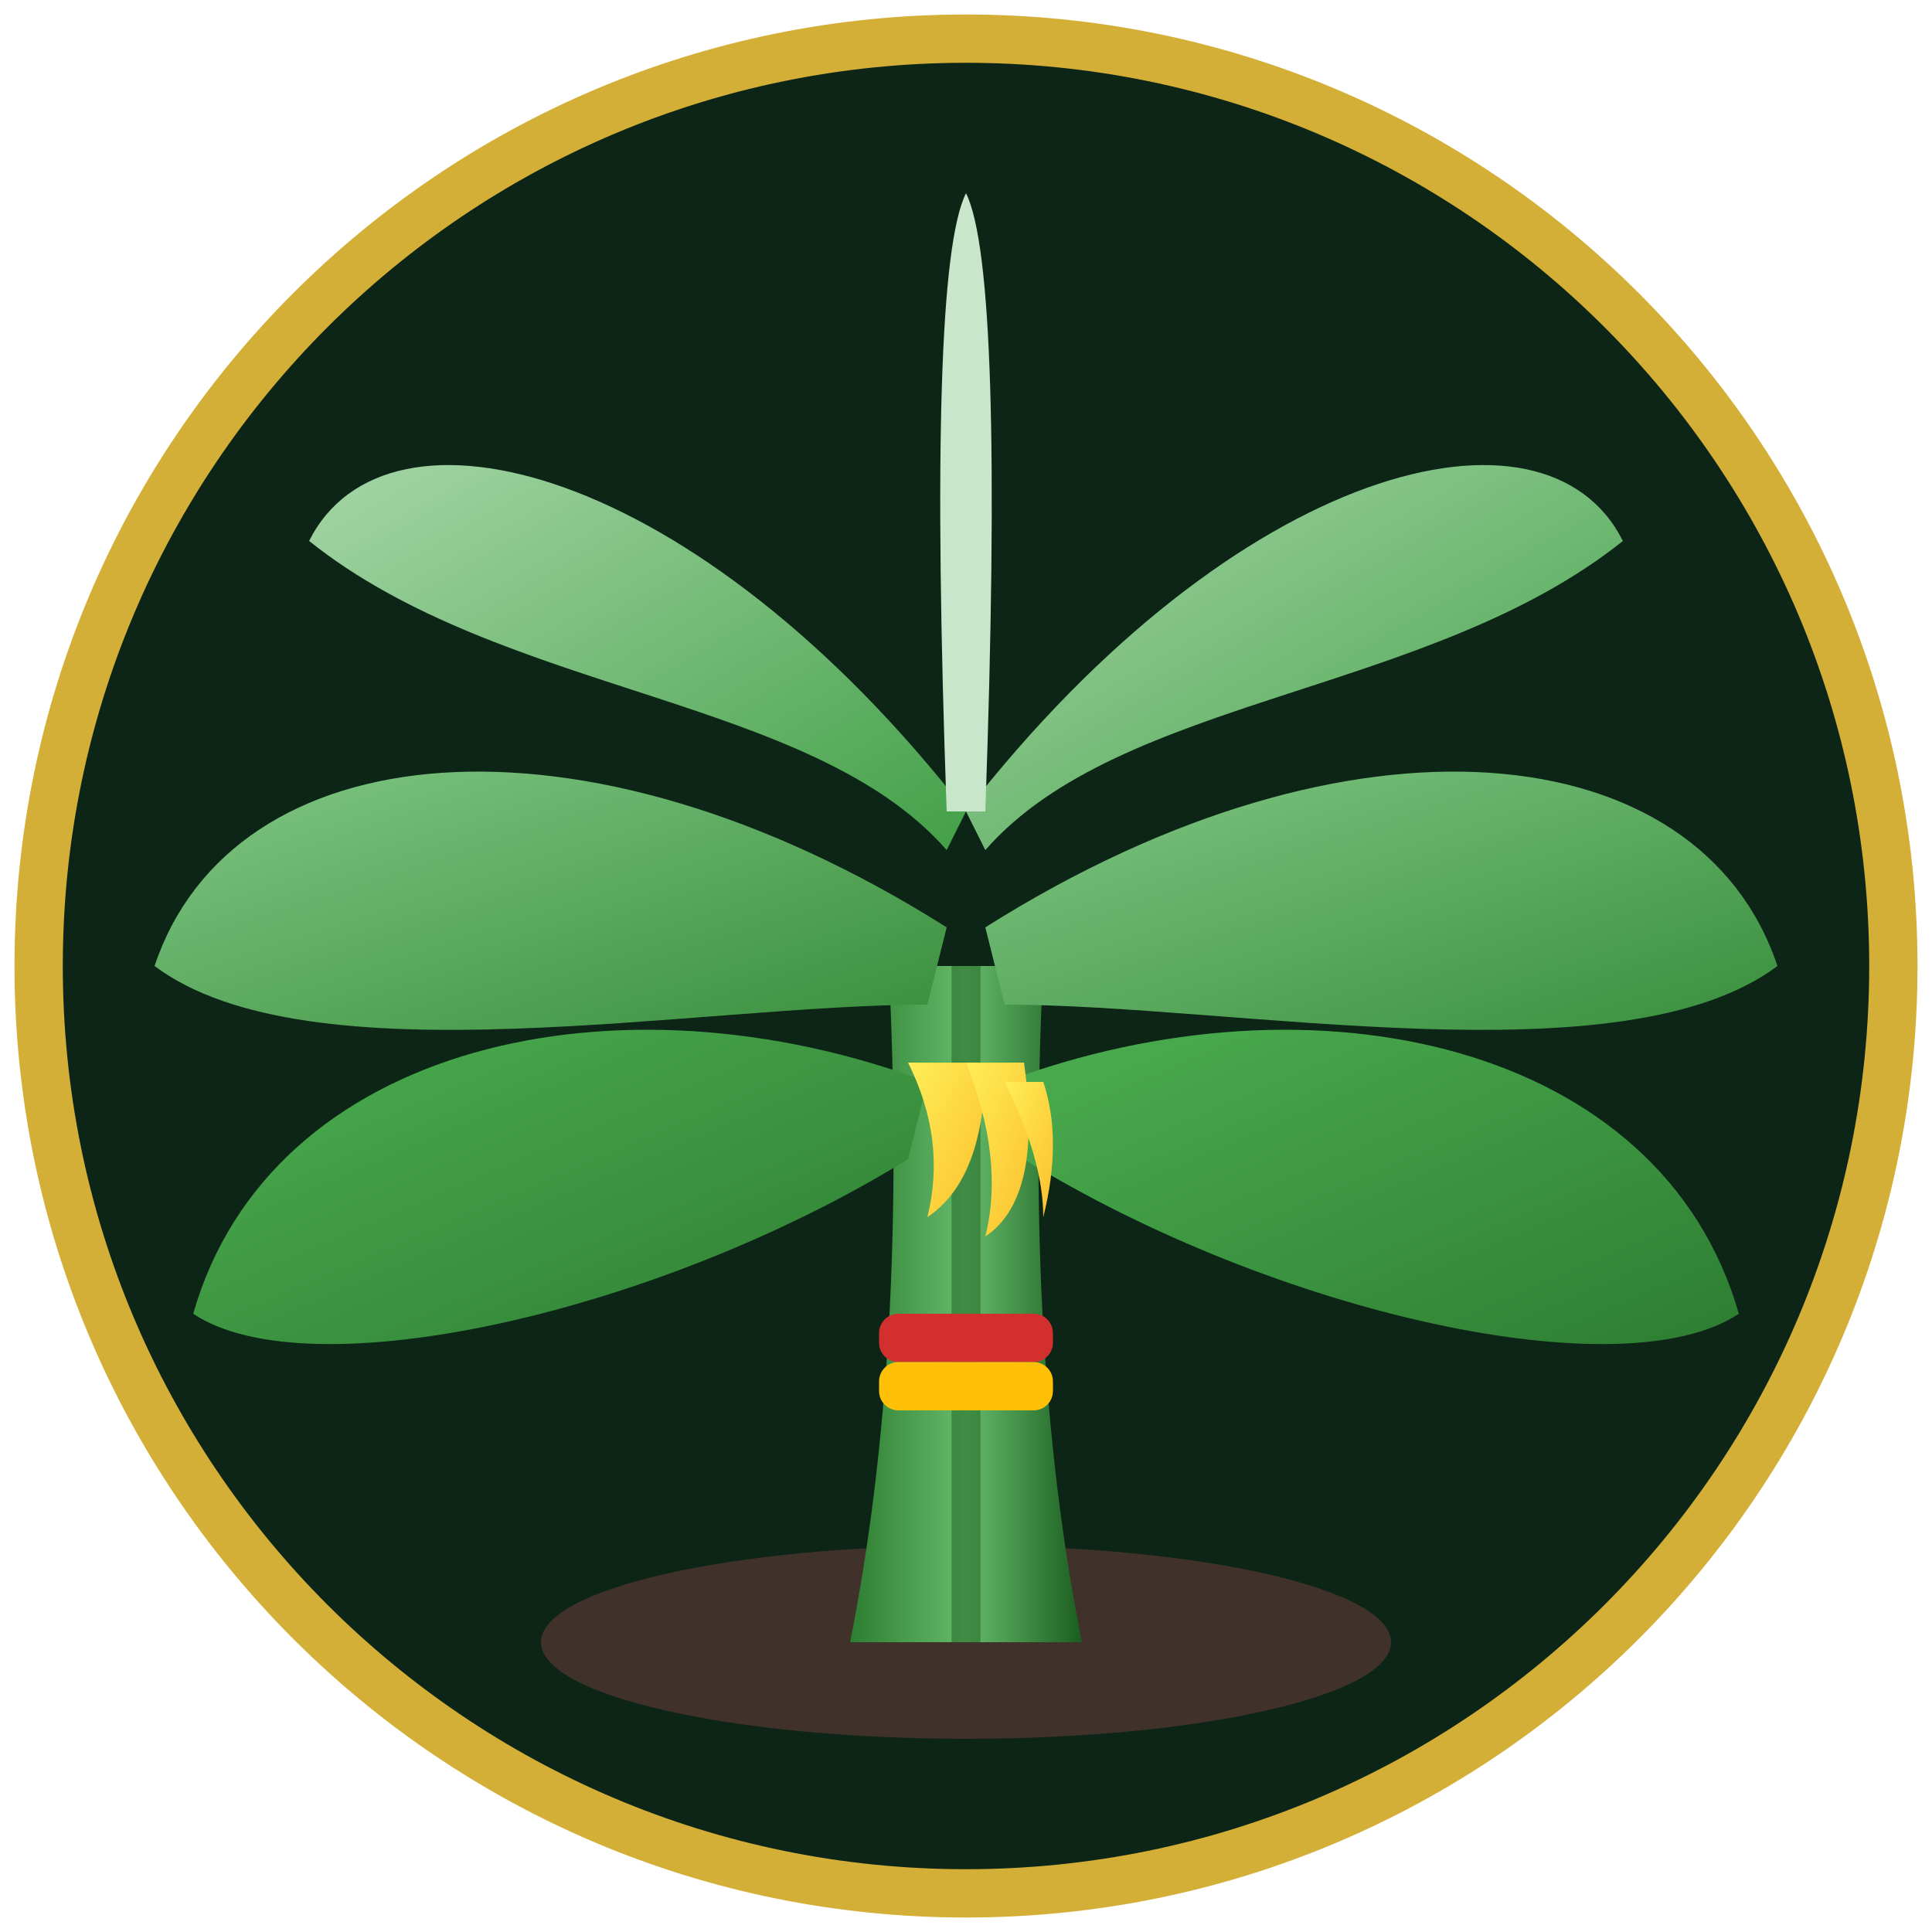
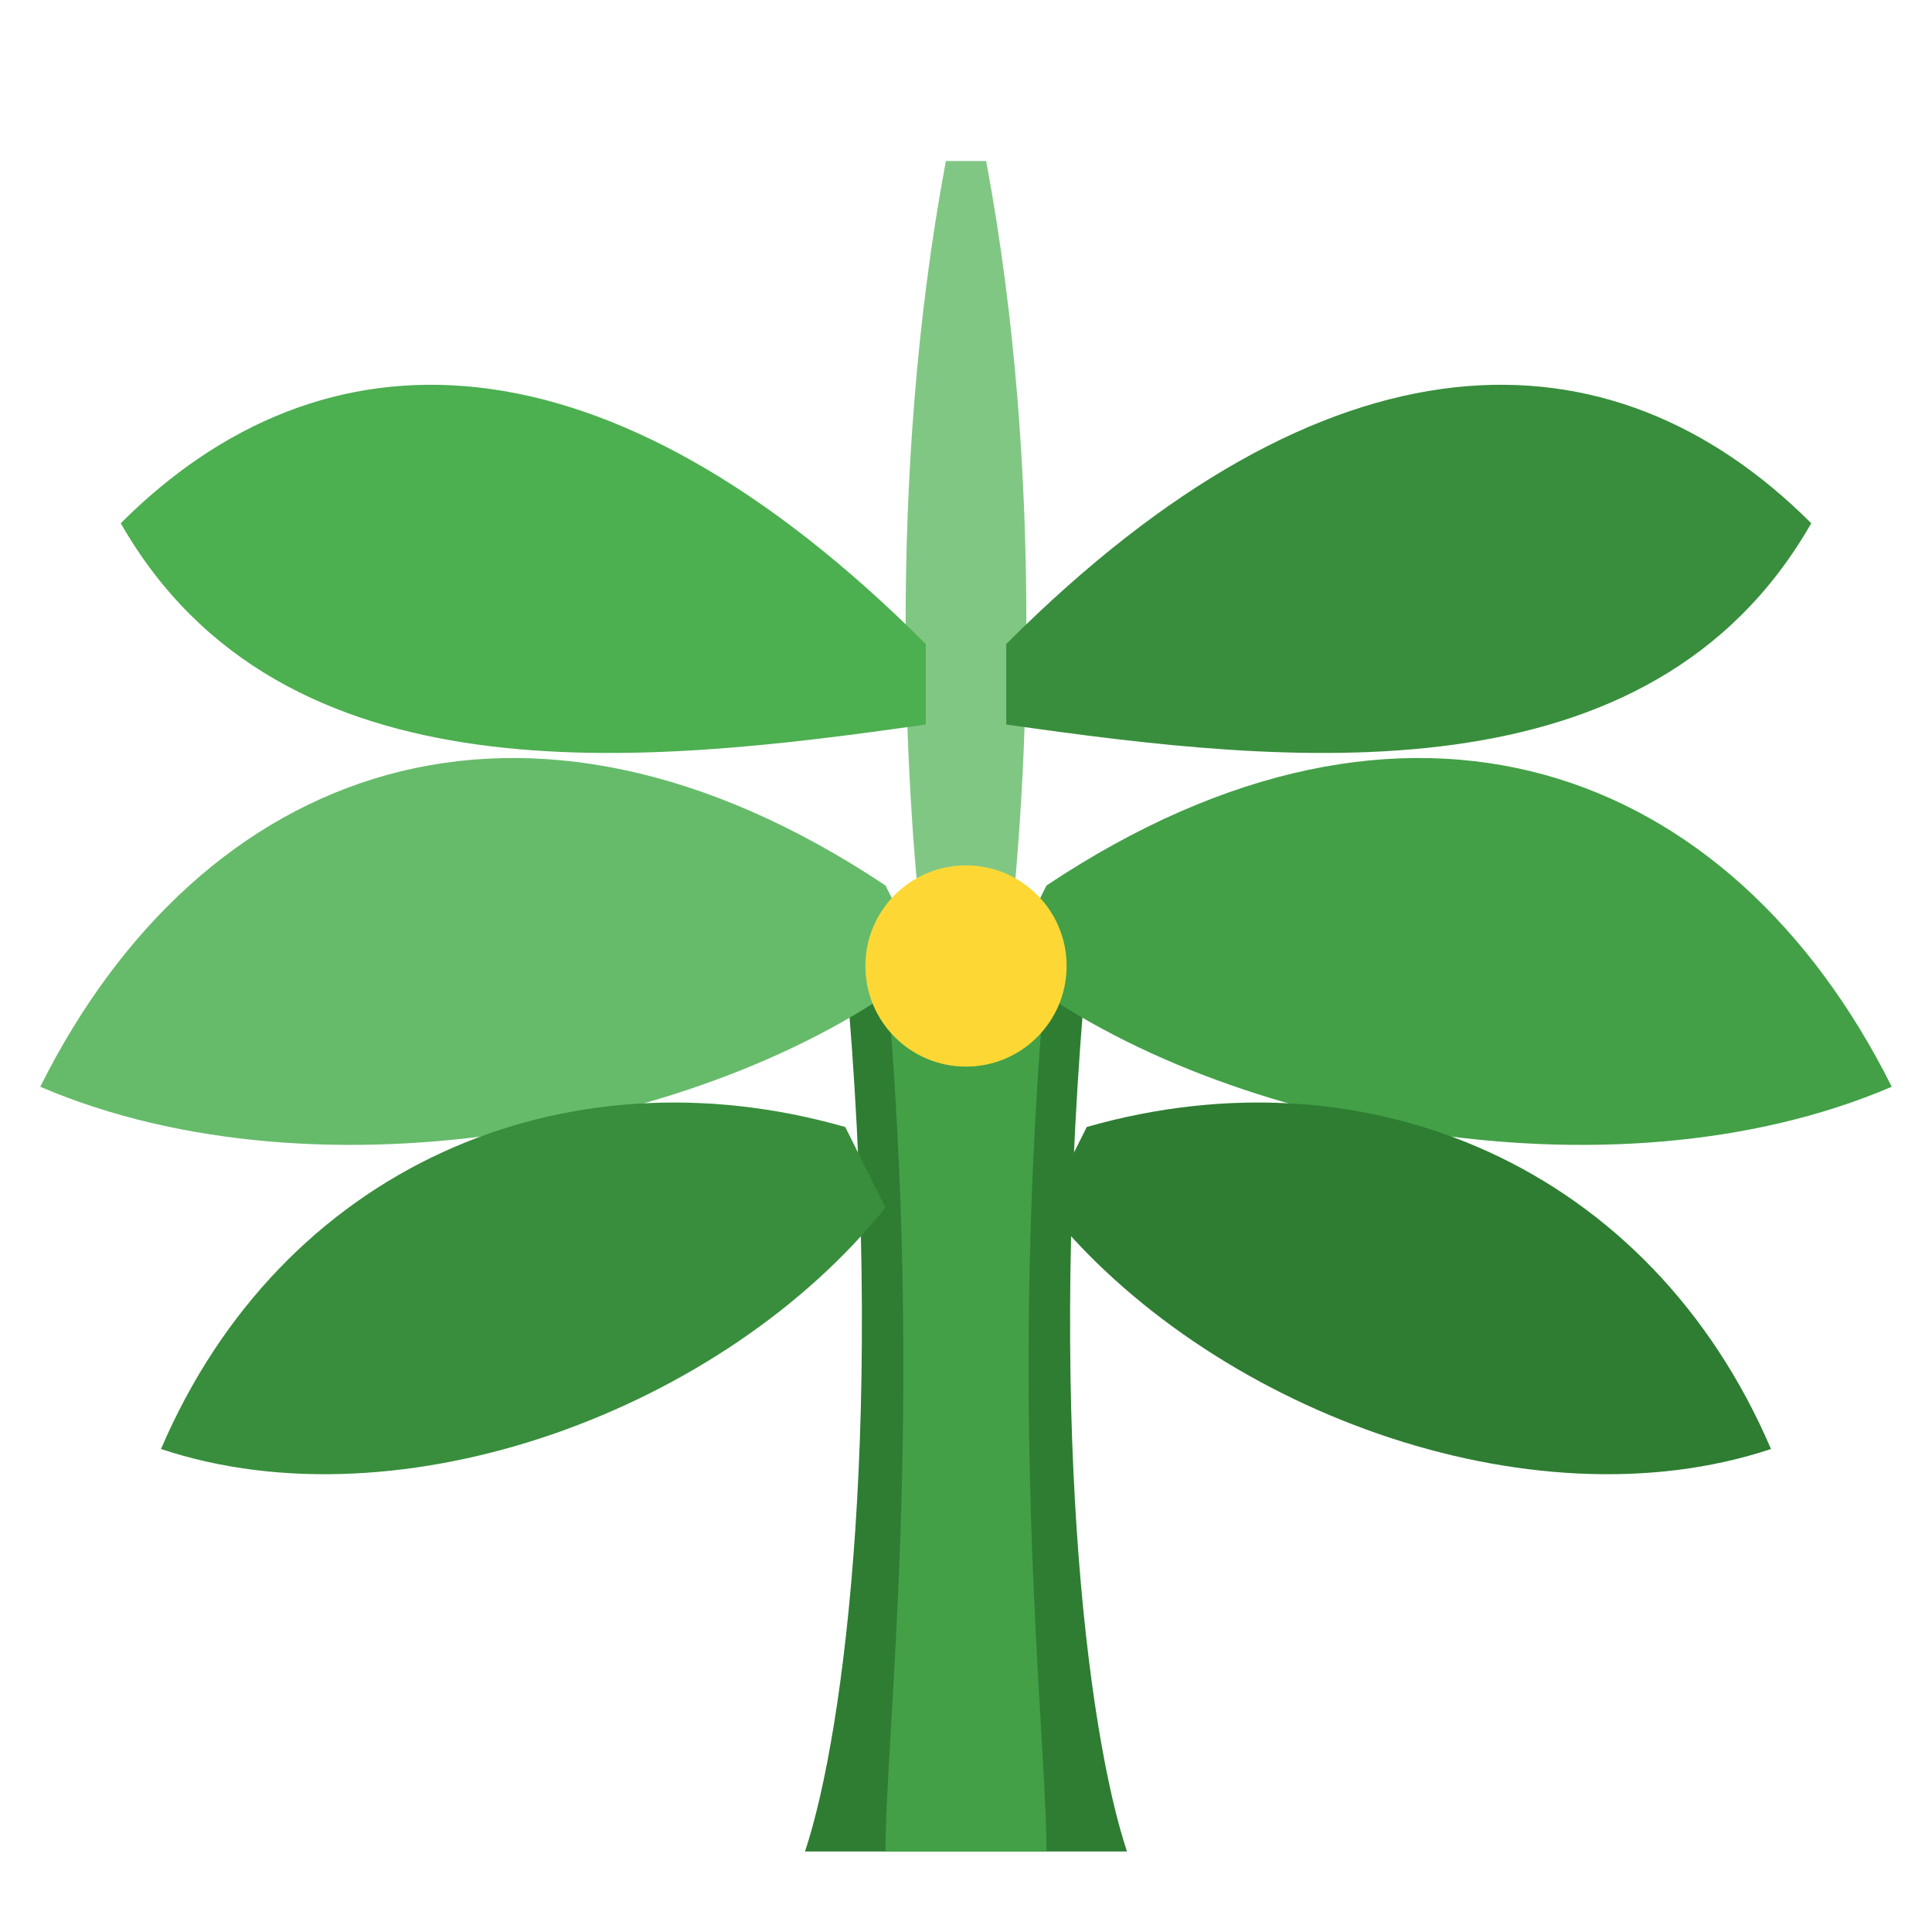
- <svg xmlns="http://www.w3.org/2000/svg" viewBox="0 0 100 100" width="100" height="100">
-   <defs>
-     <linearGradient id="leafGrad1" x1="0%" y1="0%" x2="100%" y2="100%">
-       <stop offset="0%" stop-color="#4CAF50" />
-       <stop offset="100%" stop-color="#2E7D32" />
-     </linearGradient>
-     <linearGradient id="leafGrad2" x1="0%" y1="0%" x2="100%" y2="100%">
-       <stop offset="0%" stop-color="#81C784" />
-       <stop offset="100%" stop-color="#388E3C" />
-     </linearGradient>
-     <linearGradient id="leafGrad3" x1="0%" y1="0%" x2="100%" y2="100%">
-       <stop offset="0%" stop-color="#A5D6A7" />
-       <stop offset="100%" stop-color="#43A047" />
-     </linearGradient>
-     <linearGradient id="trunkGrad" x1="0%" y1="0%" x2="100%" y2="0%">
-       <stop offset="0%" stop-color="#2E7D32" />
-       <stop offset="50%" stop-color="#66BB6A" />
-       <stop offset="100%" stop-color="#1B5E20" />
-     </linearGradient>
-     <linearGradient id="bananaGrad" x1="0%" y1="0%" x2="100%" y2="100%">
-       <stop offset="0%" stop-color="#FFEE58" />
-       <stop offset="100%" stop-color="#FBC02D" />
-     </linearGradient>
-   </defs>
-   <circle cx="50" cy="50" r="48" fill="#0C2517" stroke="#D4AF37" stroke-width="2.5" />
-   <ellipse cx="50" cy="85" rx="22" ry="5" fill="#4E342E" opacity="0.8" />
-   <path d="M46 50 Q47 70 44 85 L56 85 Q53 70 54 50 Z" fill="url(#trunkGrad)" />
-   <line x1="50" y1="50" x2="50" y2="85" stroke="#1B5E20" stroke-width="1.5" opacity="0.5" />
-   <path d="M48 56 C32 50 14 54 10 68 C16 72 34 68 47 60 Z" fill="url(#leafGrad1)" />
-   <path d="M52 56 C68 50 86 54 90 68 C84 72 66 68 53 60 Z" fill="url(#leafGrad1)" />
-   <path d="M49 48 C30 36 12 38 8 50 C16 56 36 52 48 52 Z" fill="url(#leafGrad2)" />
-   <path d="M51 48 C70 36 88 38 92 50 C84 56 64 52 52 52 Z" fill="url(#leafGrad2)" />
-   <path d="M50 42 C36 24 20 20 16 28 C26 36 42 36 49 44 Z" fill="url(#leafGrad3)" />
-   <path d="M50 42 C64 24 80 20 84 28 C74 36 58 36 51 44 Z" fill="url(#leafGrad3)" />
-   <path d="M49 42 Q48 14 50 10 Q52 14 51 42 Z" fill="#C8E6C9" />
-   <path d="M47 55 Q49 59 48 63 Q51 61 51 55 Z" fill="url(#bananaGrad)" />
-   <path d="M50 55 Q52 60 51 64 Q54 62 53 55 Z" fill="url(#bananaGrad)" />
-   <path d="M52 56 Q54 60 54 63 Q55 59 54 56 Z" fill="url(#bananaGrad)" />
-   <rect x="45.5" y="68" width="9" height="2.5" rx="1" fill="#D32F2F" />
-   <rect x="45.5" y="70.5" width="9" height="2.5" rx="1" fill="#FFC107" />
+ <svg xmlns="http://www.w3.org/2000/svg" viewBox="0 0 48 48" width="48" height="48">
+   <path d="M21 24 C22 35 21 43 20 46 L28 46 C27 43 26 35 27 24 Z" fill="#2E7D32" />
+   <path d="M22 24 C23 35 22 43 22 46 L26 46 C26 43 25 35 26 24 Z" fill="#43A047" />
+   <path d="M23.5 4 C22 12 22.5 20 23 24 L25 24 C25.5 20 26 12 24.5 4 Z" fill="#81C784" />
+   <path d="M23 16 C15 8 8 8 3 13 C7 20 16 19 23 18 Z" fill="#4CAF50" />
+   <path d="M25 16 C33 8 40 8 45 13 C41 20 32 19 25 18 Z" fill="#388E3C" />
+   <path d="M22 22 C13 16 5 19 1 27 C8 30 18 28 23 24 Z" fill="#66BB6A" />
+   <path d="M26 22 C35 16 43 19 47 27 C40 30 30 28 25 24 Z" fill="#43A047" />
+   <path d="M21 28 C14 26 7 29 4 36 C10 38 18 35 22 30 Z" fill="#388E3C" />
+   <path d="M27 28 C34 26 41 29 44 36 C38 38 30 35 26 30 Z" fill="#2E7D32" />
+   <circle cx="24" cy="24" r="2.5" fill="#FDD835" />
</svg>
